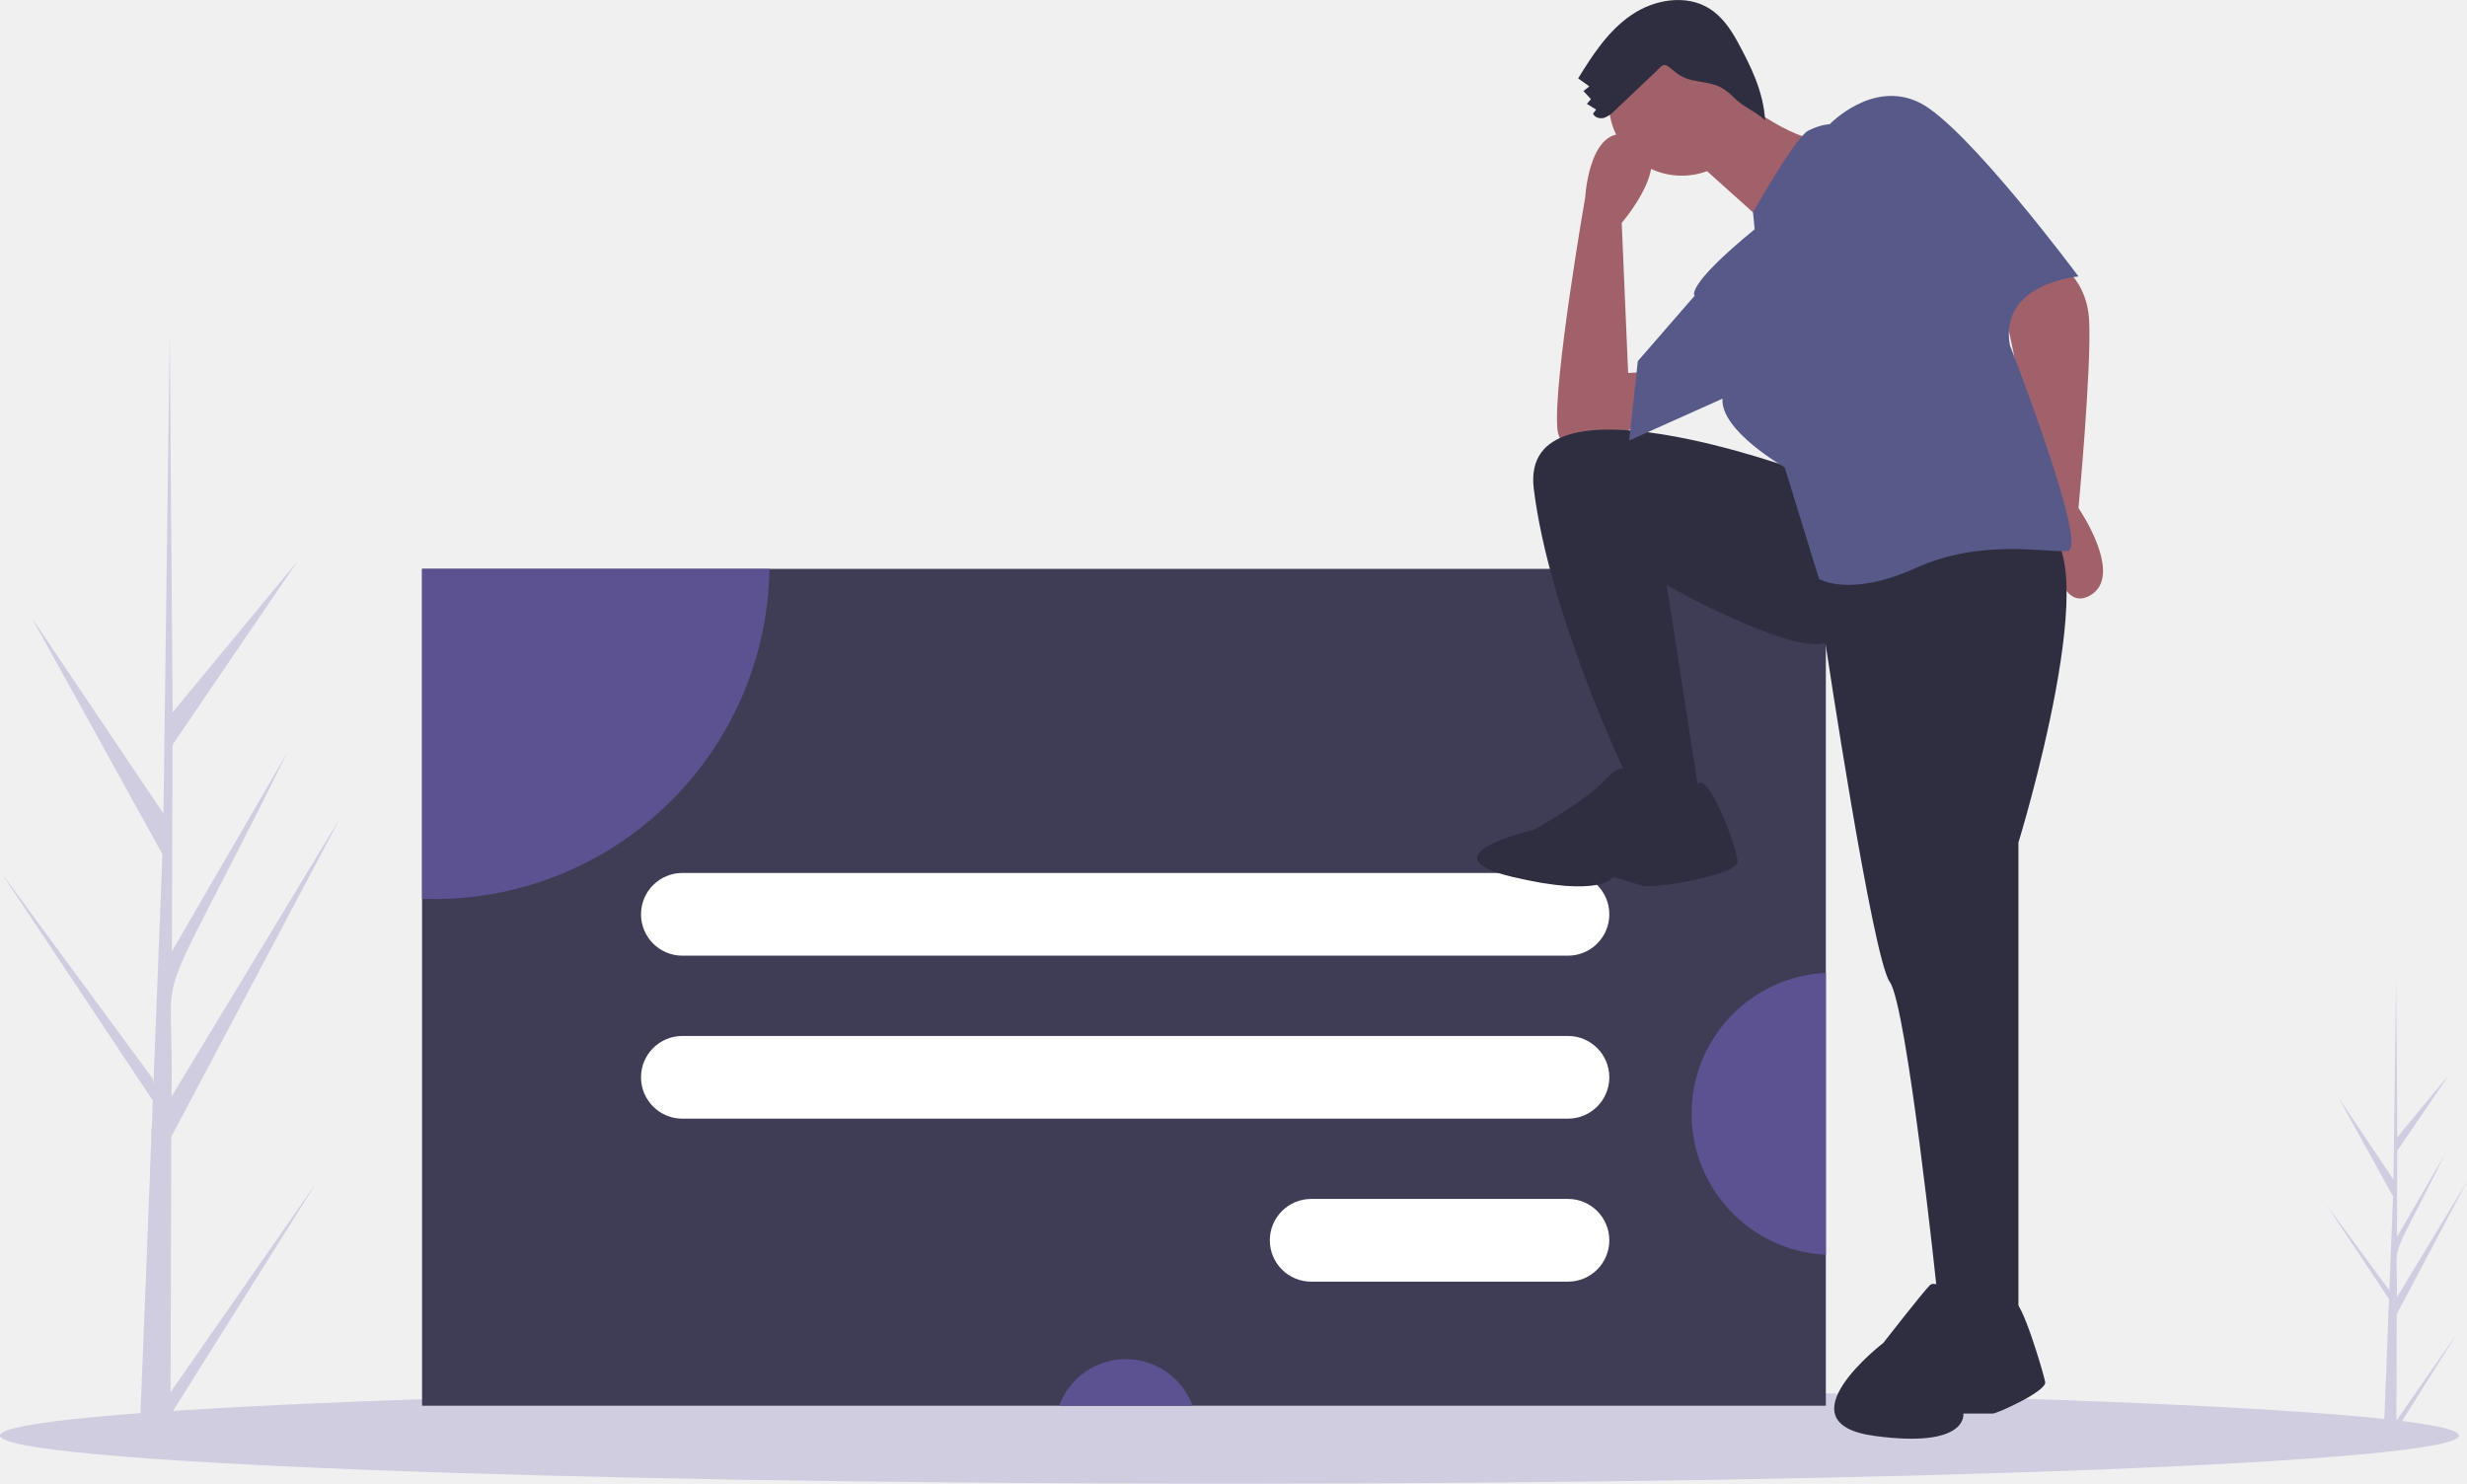
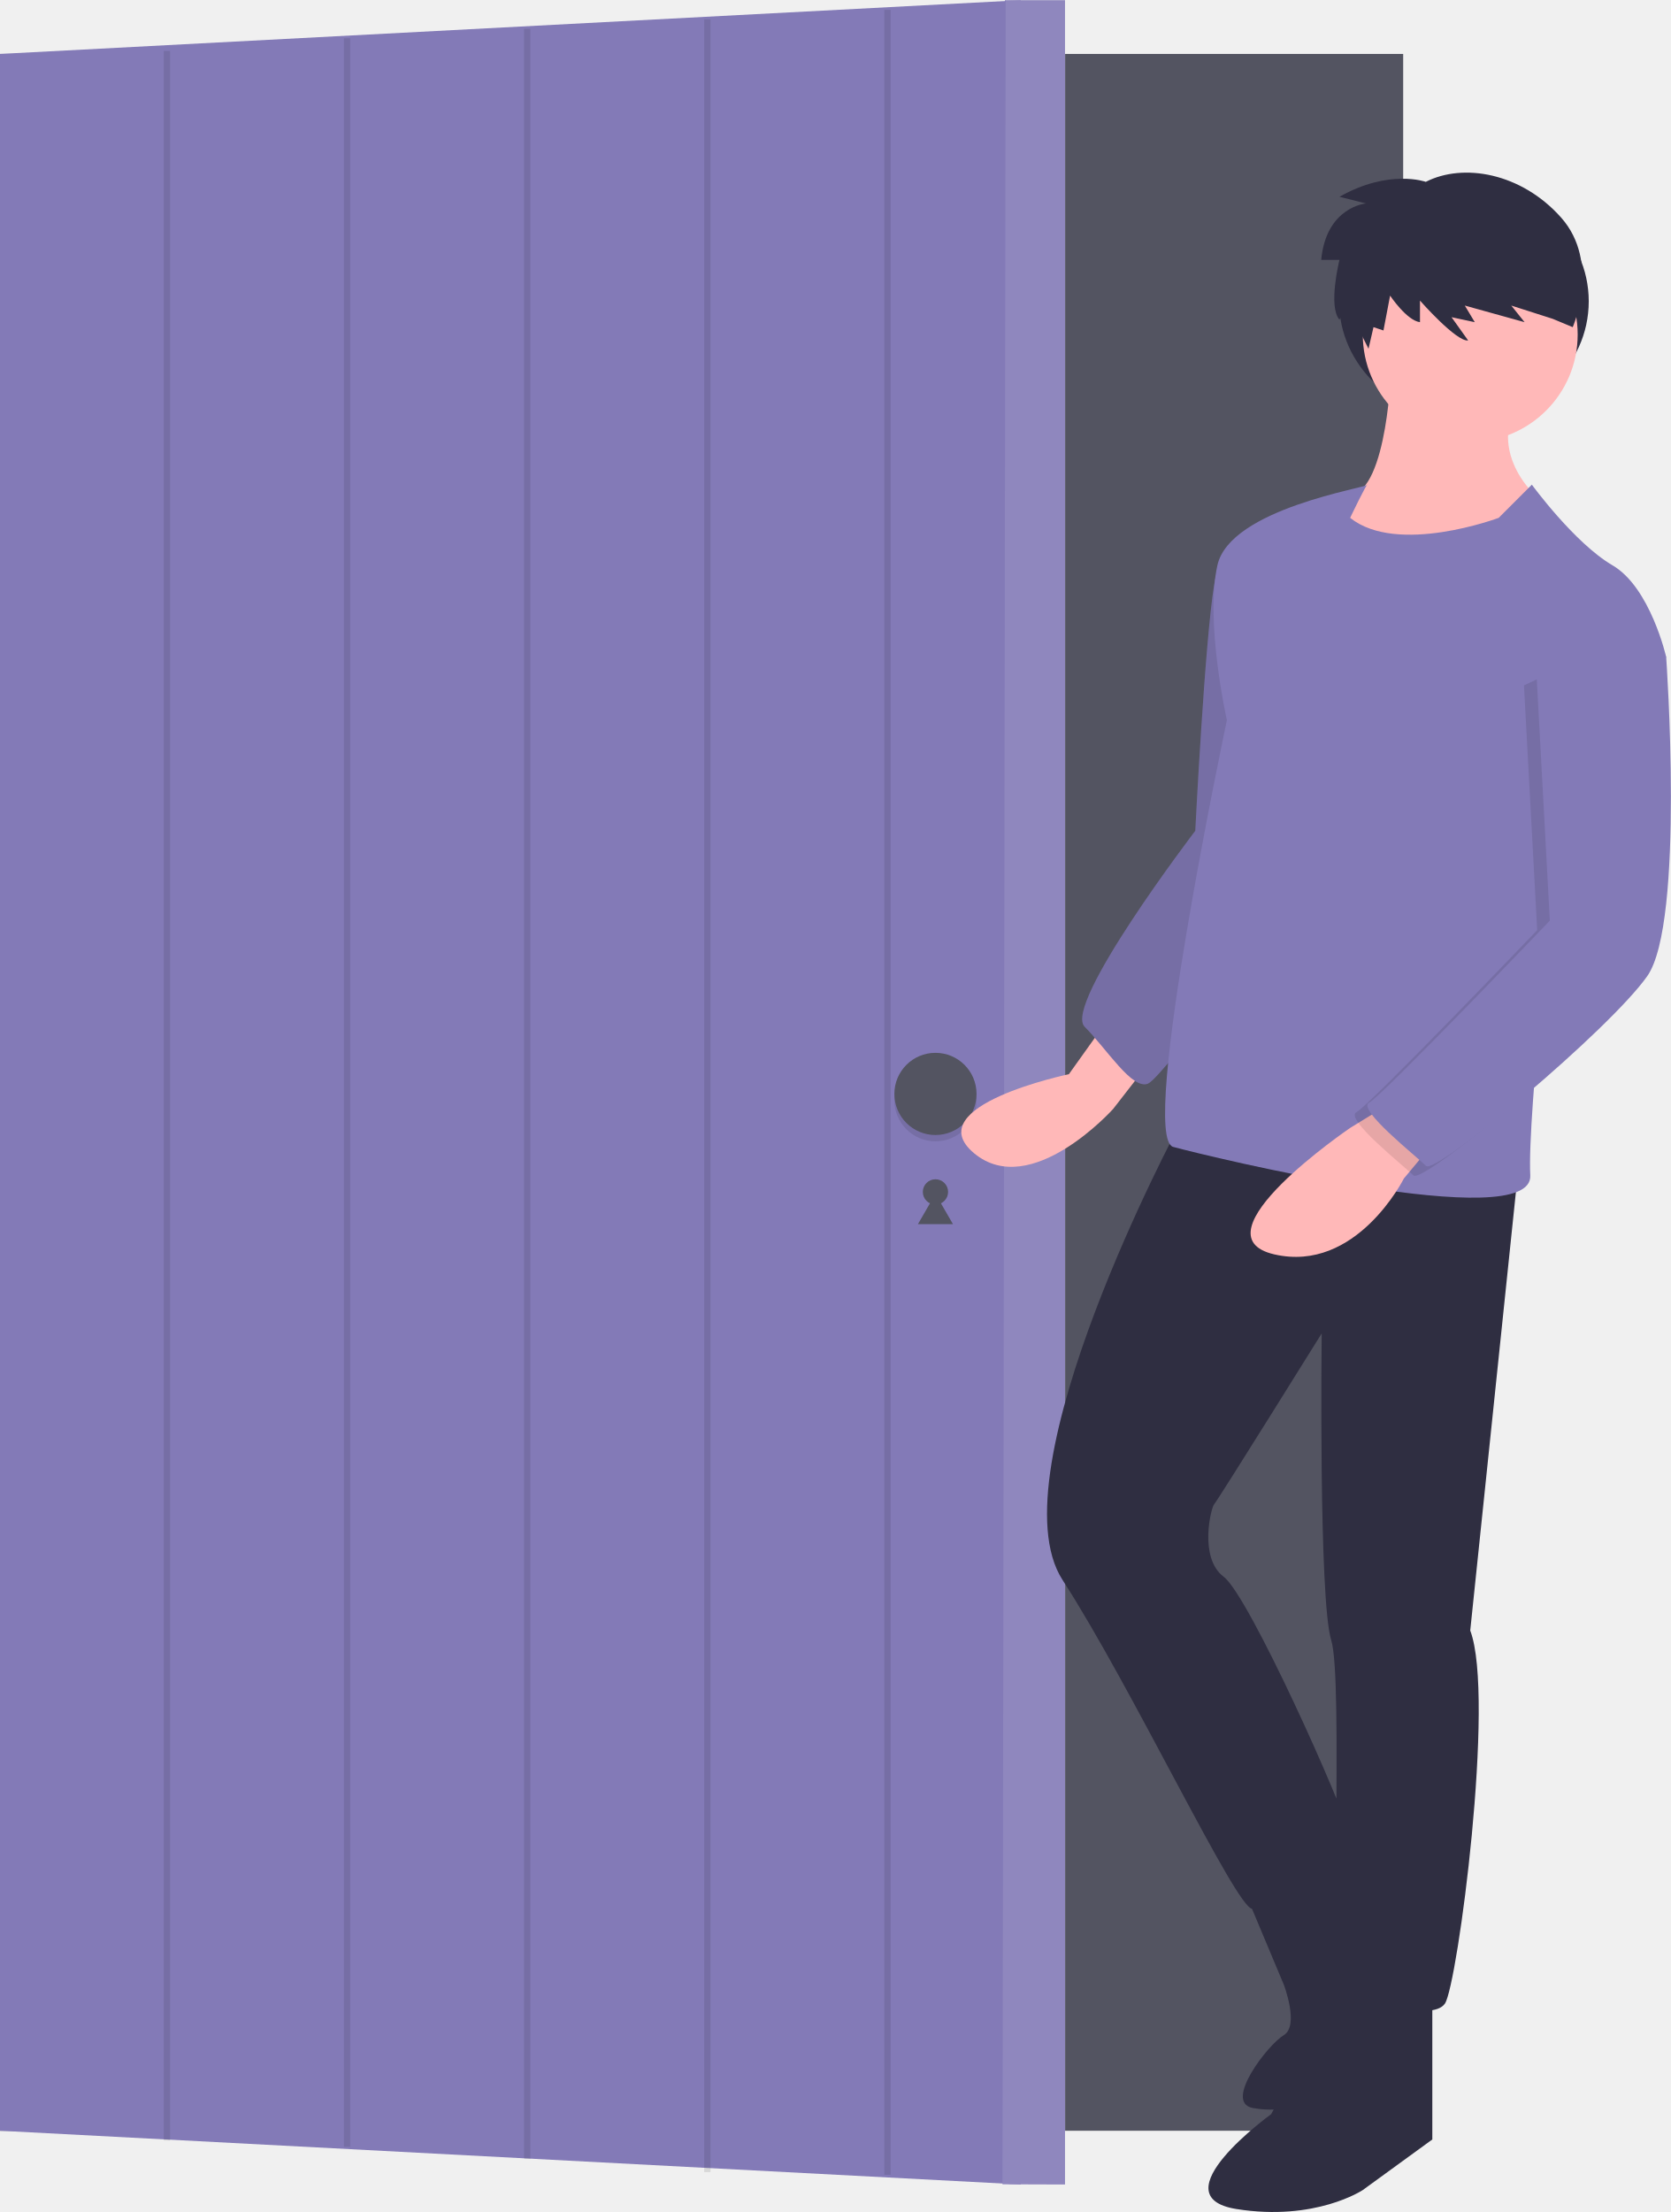
- <svg xmlns="http://www.w3.org/2000/svg" id="b59c9f89-c93e-413f-a14b-776784e615e2" data-name="Layer 1" width="1075.516" height="646.899" viewBox="0 0 1075.516 646.899">
-   <path d="M136.593,733.557l63.431-91.138L136.561,743.471l-.037,10.369q-6.785-.057-13.433-.441c-.02-2.354,5.371-131.899,5.142-134.243.313-.089.488-12.252.613-12.785L62.578,506.777,128.916,596.945l.198,2.666,3.935-100.648L76.086,395.895,133.5,481.278c.021-1.369,2.717-208.023,2.744-209.298.016.677,1.254,164.455,1.263,165.145l54.479-65.923-54.531,80.088-.279,90.079,50.556-87.108C124.639,581.295,138.602,536.842,136.99,604.702l73.436-121.291L136.927,622.176Z" transform="translate(-62.24207 -126.5504)" fill="#d0cde1" />
-   <path d="M1106.99,745.93l26.433-37.98-26.447,42.111-.015,4.321q-2.828-.024-5.598-.184c-.008-.981,2.238-54.966,2.143-55.942.13-.037.204-5.106.255-5.328L1076.146,651.426l27.645,37.575.082,1.111,1.64-41.942-23.738-42.951,23.926,35.581c.009-.571,1.132-86.688,1.143-87.22.007.282.522,68.533.526,68.82l22.703-27.472L1107.349,628.303l-.116,37.538,21.068-36.3c-26.293,52.938-20.474,34.413-21.145,62.692l30.602-50.545-30.629,57.827Z" transform="translate(-62.24207 -126.5504)" fill="#d0cde1" />
-   <ellipse cx="536" cy="625.899" rx="536" ry="21" fill="#d0cde1" />
-   <rect x="184" y="248.031" width="612" height="364.87" fill="#3f3d56" />
-   <path d="M397.702,374.581a146.354,146.354,0,0,1-146.32,143.97c-1.72,0-3.43-.03-5.14-.09V374.581Z" transform="translate(-62.24207 -126.5504)" fill="#5c5291" />
-   <path d="M582.179,739.451H523.972a31.008,31.008,0,0,1,58.207,0Z" transform="translate(-62.24207 -126.5504)" fill="#5c5291" />
-   <path d="M858.242,550.721v122.9a61.523,61.523,0,0,1,0-122.9Z" transform="translate(-62.24207 -126.5504)" fill="#5c5291" />
-   <rect x="279.459" y="380.615" width="422.142" height="36.062" rx="18.031" fill="#fff" />
-   <rect x="279.459" y="451.679" width="422.142" height="36.062" rx="18.031" fill="#fff" />
-   <rect x="553.597" y="522.743" width="148.004" height="36.062" rx="18.031" fill="#fff" />
-   <path d="M955.294,238.67s16.829,6.545,17.764,28.048-4.675,81.339-4.675,81.339,20.568,29.918,4.675,38.332-17.764-33.657-17.764-33.657l-18.699-88.818S947.814,237.735,955.294,238.67Z" transform="translate(-62.24207 -126.5504)" fill="#a0616a" />
-   <path d="M783.267,307.855s-40.202,26.178-42.072,5.61S753.349,212.492,753.349,212.492s1.87-34.592,21.503-26.178-5.61,37.397-5.61,37.397l2.805,65.445,18.699-.935Z" transform="translate(-62.24207 -126.5504)" fill="#a0616a" />
-   <path d="M847.777,332.163s-123.411-45.812-116.866,7.479,38.332,120.606,38.332,120.606l11.219,17.764h23.373L788.876,381.714s53.291,29.918,69.185,25.243c0,0,20.568,137.435,28.048,147.719s20.568,134.63,20.568,134.63l12.154,14.959h23.373V493.906s40.202-130.89,9.349-137.435S847.777,332.163,847.777,332.163Z" transform="translate(-62.24207 -126.5504)" fill="#2f2e41" />
-   <path d="M777.657,465.858s-5.61-10.284-14.959,0-31.788,22.438-31.788,22.438-48.616,11.219-9.349,20.568,43.942,0,43.942,0,6.545,1.87,12.154,3.74S819.729,507.93,819.729,502.32s-12.379-39.134-17.408-34.058S777.657,465.858,777.657,465.858Z" transform="translate(-62.24207 -126.5504)" fill="#2f2e41" />
-   <path d="M920.623,695.011s-13.785-11.352-17.029-8.109-20.272,25.138-20.272,25.138-45.41,34.868-4.054,40.544,38.923-9.731,38.923-9.731h12.974c1.622,0,23.516-9.731,22.705-13.785s-10.542-37.116-13.785-34.776S920.623,695.011,920.623,695.011Z" transform="translate(-62.24207 -126.5504)" fill="#2f2e41" />
-   <circle cx="733.179" cy="44.805" r="31.788" fill="#a0616a" />
-   <path d="M817.859,167.615s24.308,20.568,41.137,20.568S834.688,226.516,834.688,226.516l-36.462-32.723Z" transform="translate(-62.24207 -126.5504)" fill="#a0616a" />
-   <path d="M827.208,226.516l-.728-7.366s18.492-32.836,24.101-35.641,9.349-2.805,9.349-2.805,18.699-19.634,39.267-9.349,69.185,75.729,69.185,75.729-34.592,2.805-29.918,29.918c0,0,34.592,88.818,25.243,89.753s-37.397-5.61-66.38,7.479-42.072,4.675-42.072,4.675l-14.959-48.616s-28.048-15.894-27.113-29.918L772.515,318.607l3.74-34.592,24.776-28.515S796.356,251.759,827.208,226.516Z" transform="translate(-62.24207 -126.5504)" fill="#575a89" />
-   <path d="M766.18,174.792a11.737,11.737,0,0,1-4.616,3.144c-1.811.511-4.092-.116-4.813-1.853l1.344-1.749-4.029-2.504,1.756-2.06-3.246-3.524,2.562-2.032-4.877-3.488c6.321-10.315,13.157-20.758,23.137-27.596s23.925-9.267,34.148-2.8c5.308,3.358,9.061,8.687,12.068,14.202,6.047,11.09,11.376,21.901,12.163,34.508-3.798-3.699-9.343-5.783-13.141-9.482a28.463,28.463,0,0,0-5.669-4.641c-3.973-2.24-8.726-2.438-13.173-3.449-3.74-.85-6.166-2.535-8.995-4.945-3.366-2.867-3.503-1.758-6.901,1.469Q775.044,166.397,766.18,174.792Z" transform="translate(-62.24207 -126.5504)" fill="#2f2e41" />
+ <svg xmlns="http://www.w3.org/2000/svg" id="f080dbb7-9b2b-439b-a118-60b91c514f72" data-name="Layer 1" width="528.717" height="699.768" viewBox="0 0 528.717 699.768">
+   <rect y="17.063" width="444" height="657" fill="#535461" />
+   <polygon points="323 691.063 0 674.063 0 17.063 323 0.063 323 691.063" fill="#837ab7" />
+   <circle cx="296" cy="377.063" r="4" fill="#535461" />
+   <polygon points="296 377.66 298.773 382.463 301.545 387.265 296 387.265 290.455 387.265 293.227 382.463 296 377.66" fill="#535461" />
+   <polygon points="337 691.063 317.217 691 318 0.063 337 0.063 337 691.063" fill="#837ab7" />
+   <g opacity="0.1">
+     <polygon points="337.217 691 317.217 691 318.217 0 337.217 0 337.217 691" fill="#fff" />
+   </g>
+   <circle cx="296" cy="348.063" r="13" opacity="0.1" />
+   <circle cx="296" cy="346.063" r="13" fill="#535461" />
+   <line x1="52.819" y1="16.108" x2="52.819" y2="677.156" fill="none" stroke="#000" stroke-miterlimit="10" stroke-width="2" opacity="0.1" />
+   <line x1="109.819" y1="12.108" x2="109.819" y2="679.156" fill="none" stroke="#000" stroke-miterlimit="10" stroke-width="2" opacity="0.1" />
+   <line x1="166.819" y1="9.108" x2="166.819" y2="683" fill="none" stroke="#000" stroke-miterlimit="10" stroke-width="2" opacity="0.1" />
+   <line x1="223.819" y1="6.108" x2="223.819" y2="687.156" fill="none" stroke="#000" stroke-miterlimit="10" stroke-width="2" opacity="0.1" />
+   <line x1="280.819" y1="3.108" x2="280.819" y2="688" fill="none" stroke="#000" stroke-miterlimit="10" stroke-width="2" opacity="0.1" />
+   <ellipse cx="463.217" cy="95.323" rx="39.5" ry="37" fill="#2f2e41" />
+   <path d="M683.859,425.939l-10,14s-48,10-30,25,44-14,44-14l14-18Z" transform="translate(-335.6414 -100.1161)" fill="#ffb8b8" />
+   <path d="M735.859,266.939s-13,0-16,18-6,78-6,78-42,55-35,62,15,20,20,18,48-61,48-61Z" transform="translate(-335.6414 -100.1161)" fill="#837ab7" />
+   <path d="M735.859,266.939s-13,0-16,18-6,78-6,78-42,55-35,62,15,20,20,18,48-61,48-61Z" transform="translate(-335.6414 -100.1161)" opacity="0.1" />
+   <path d="M775.859,215.939s-1,39-13,41-8,15-8,15,39,23,65,0l5-12s-18-13-10-31Z" transform="translate(-335.6414 -100.1161)" fill="#ffb8b8" />
+   <path d="M708.859,455.939s-59,110-37,144,55,104,60,104,33-14,31-23-32-76-40-82-4-22-3-23,34-54,34-54-1,84,3,97-1,106,4,110,28,11,32,5,16-97,8-118l15-144Z" transform="translate(-335.6414 -100.1161)" fill="#2f2e41" />
+   <path d="M762.859,722.939l-25,46s-36,26-11,30,40-6,40-6l22-16v-46Z" transform="translate(-335.6414 -100.1161)" fill="#2f2e41" />
+   <path d="M728.859,696.939l13,31s5,13,0,16-19,21-10,23a29.3,29.3,0,0,0,5.495.546,55.566,55.566,0,0,0,40.398-16.439l8.107-8.107s-27.77-63.948-27.385-63.474S728.859,696.939,728.859,696.939Z" transform="translate(-335.6414 -100.1161)" fill="#2f2e41" />
+   <circle cx="465.217" cy="105.823" r="34" fill="#ffb8b8" />
+   <path d="M820.359,253.439l-10.5,10.5s-32,12-47,0c0,0,5.5-11.5,5.5-10.5s-43.5,7.5-47.5,25.5,3,49,3,49-28,132-17,135,114,28,113,9,8-97,8-97l35-67s-5-22-17-29S820.359,253.439,820.359,253.439Z" transform="translate(-335.6414 -100.1161)" fill="#837ab7" />
+   <path d="M775.859,448.939l-13,8s-50,34-24,40,41-24,41-24l10-12Z" transform="translate(-335.6414 -100.1161)" fill="#ffb8b8" />
+   <path d="M849.859,301.939l9,9s6,84-6,101-67,63-70,60-22-18-18-20,57.183-57.569,57.183-57.569l-4.183-77.431Z" transform="translate(-335.6414 -100.1161)" opacity="0.1" />
+   <path d="M853.859,298.939l9,9s6,84-6,101-67,63-70,60-22-18-18-20,57.183-57.569,57.183-57.569l-4.183-77.431Z" transform="translate(-335.6414 -100.1161)" fill="#837ab7" />
+   <path d="M786.797,157.645s-11.557-4.203-27.318,4.728l8.405,2.101s-12.608,1.051-14.184,17.862h5.779s-3.677,14.71,0,18.912l2.364-4.465,6.829,13.659,1.576-6.829,3.152,1.051,2.101-11.032s5.253,7.88,9.456,8.405V195.207s11.557,13.134,15.235,12.608l-5.253-7.355,7.355,1.576-3.152-5.253,18.912,5.253-4.203-5.253,13.134,4.203,6.304,2.627s8.931-20.488-3.677-34.673S798.617,151.603,786.797,157.645Z" transform="translate(-335.6414 -100.1161)" fill="#2f2e41" />
</svg>
